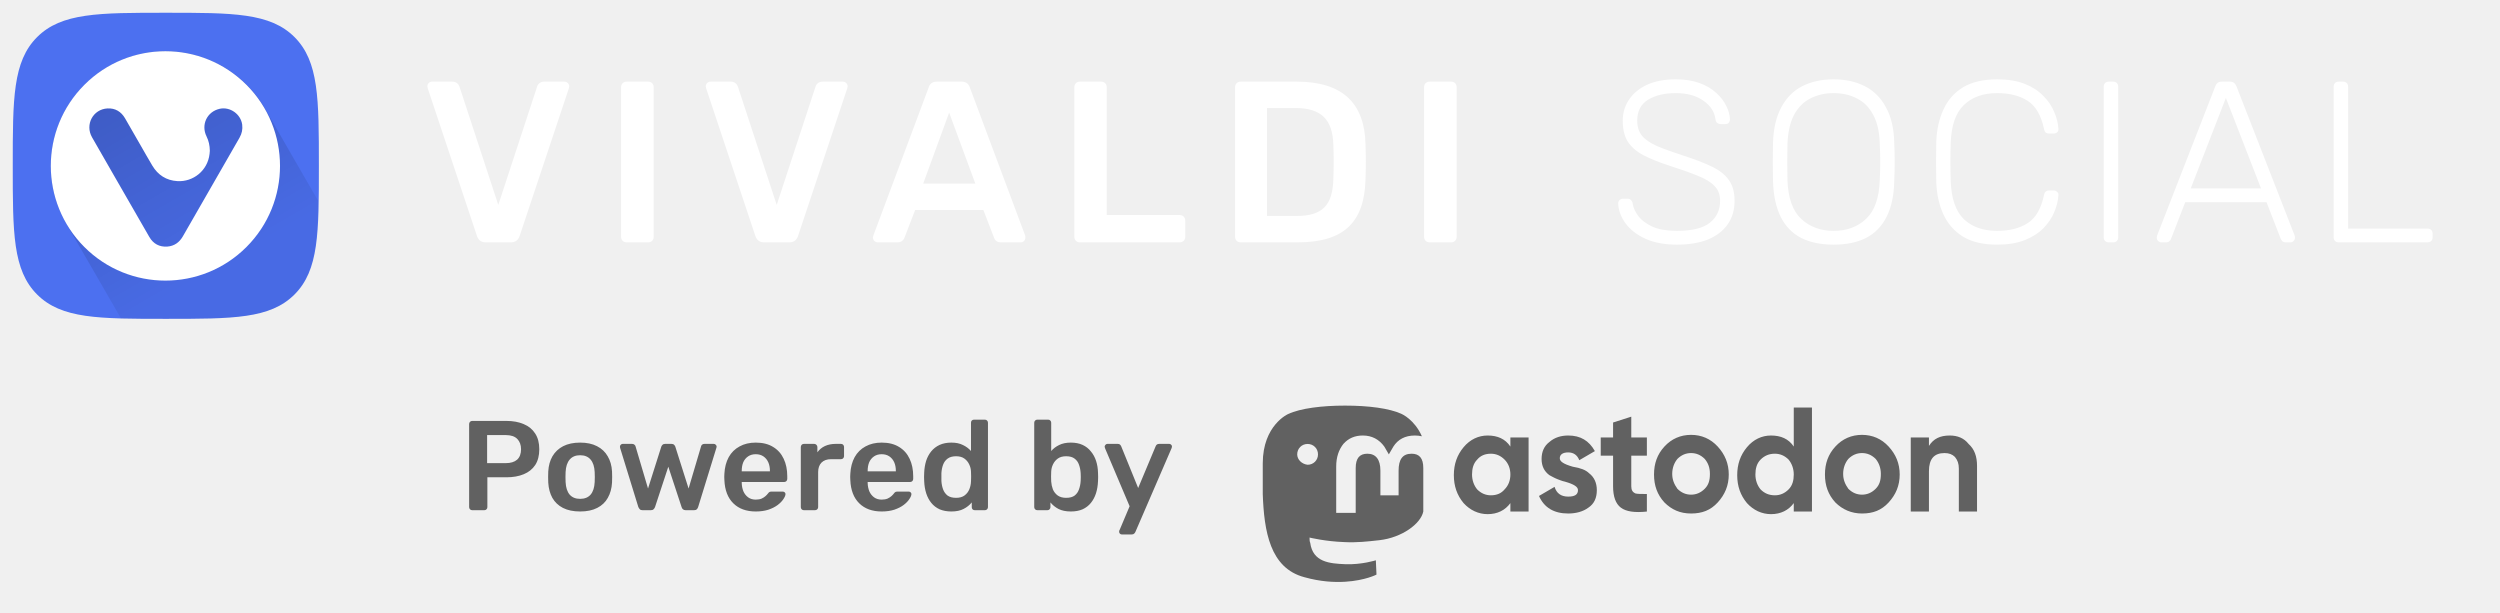
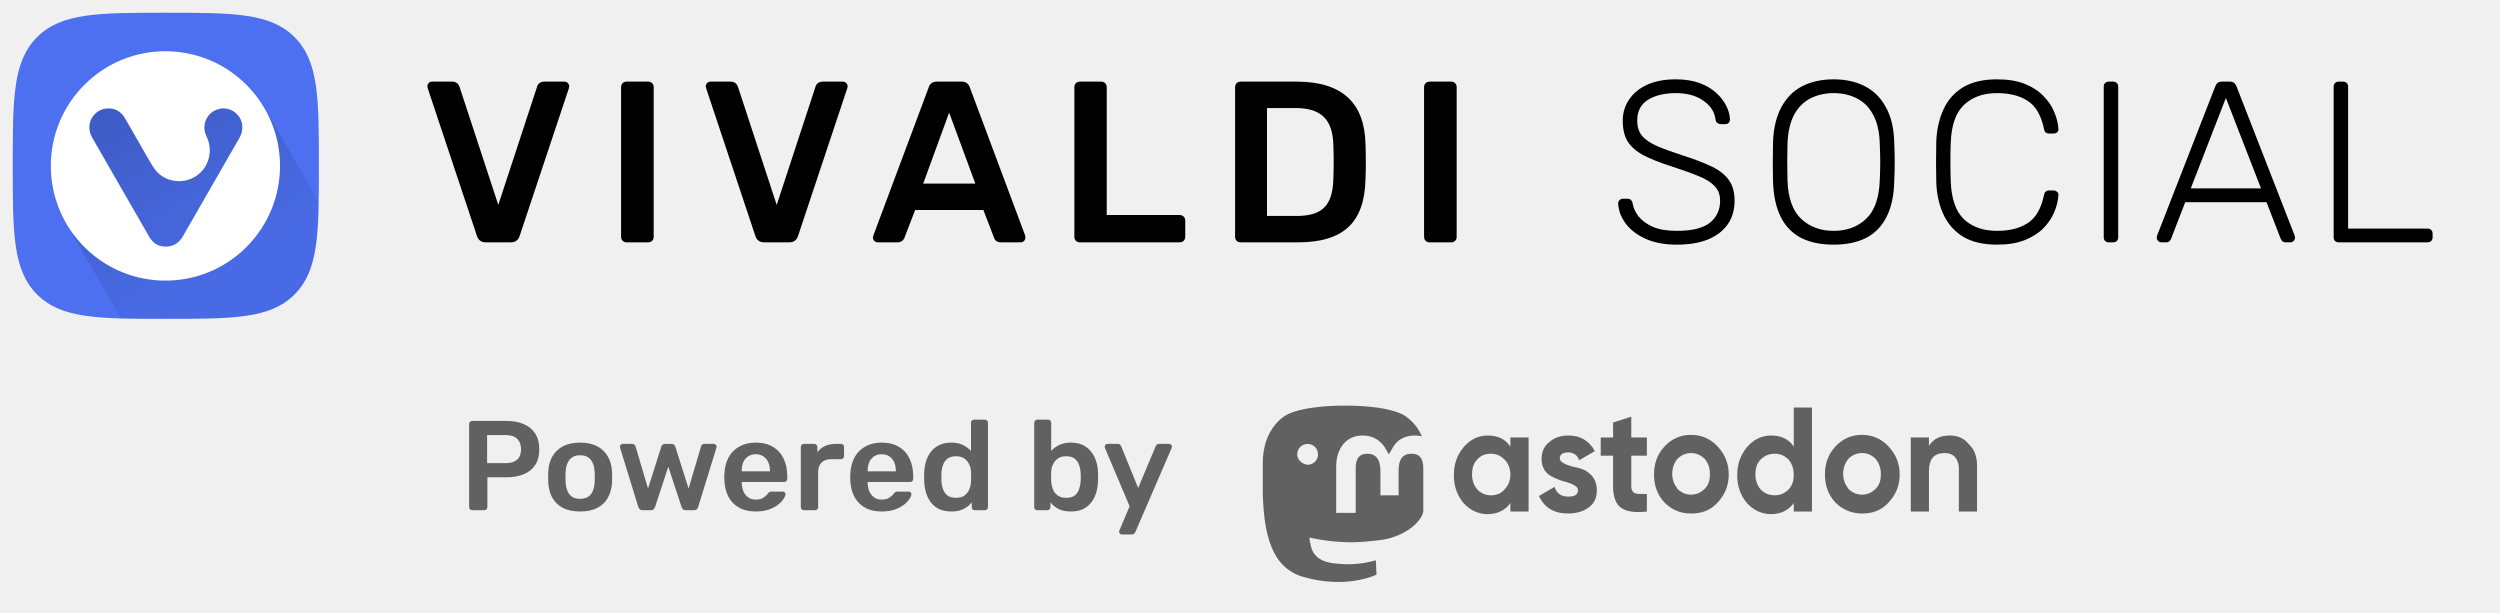
<svg xmlns="http://www.w3.org/2000/svg" xmlns:xlink="http://www.w3.org/1999/xlink" width="196" height="48" viewBox="0 0 196 48" fill="none">
  <symbol id="logo-symbol-wordmark">
    <path d="M13 24.997C18.259 24.997 21.182 24.997 23.09 23.089C25 21.181 25 18.257 25 12.998C25 7.739 25 4.819 23.09 2.908C21.179 1 18.256 1 13 1C7.744 1 4.818 1 2.91 2.908C1 4.816 1 7.739 1 12.998C1 18.257 1 21.178 2.91 23.089C4.821 24.997 7.744 24.997 13 24.997Z" fill="#4C70F0" />
    <path d="M20.809 8.563C19.66 6.547 17.735 4.974 15.315 4.326C10.512 3.041 5.577 5.887 4.29 10.688C3.642 13.104 4.043 15.554 5.213 17.554C5.228 17.582 5.247 17.613 5.262 17.641L9.491 24.972C10.191 24.991 10.951 24.997 11.768 25H11.775C11.849 25 11.923 25 11.997 25H12.003C12.154 25 12.306 25 12.46 25H12.5C12.651 25 12.803 25 12.957 25C15.296 25 17.173 25 18.704 24.833C20.617 24.622 21.991 24.151 23.052 23.092C24.599 21.547 24.892 19.332 24.948 15.752C22.475 11.465 20.806 8.576 20.802 8.566L20.809 8.563Z" fill="url(#gradient1)" />
    <path d="M19.321 6.649C15.812 3.137 10.123 3.137 6.614 6.649C3.105 10.161 3.105 15.854 6.614 19.366C10.123 22.878 15.812 22.878 19.321 19.366C22.83 15.854 22.83 10.161 19.321 6.649ZM18.784 10.787C17.302 13.367 15.818 15.944 14.339 18.524C14.065 19.004 13.664 19.292 13.117 19.332C12.503 19.375 12.022 19.119 11.71 18.583C10.772 16.966 9.846 15.343 8.914 13.723C8.346 12.738 7.778 11.753 7.216 10.765C6.648 9.771 7.29 8.56 8.429 8.501C9.031 8.47 9.497 8.749 9.802 9.273C10.219 9.988 10.63 10.71 11.043 11.431C11.343 11.948 11.633 12.472 11.941 12.983C12.386 13.726 13.04 14.148 13.907 14.2C15.139 14.274 16.281 13.383 16.429 12.069C16.441 11.97 16.448 11.874 16.451 11.825C16.444 11.4 16.364 11.044 16.198 10.707C15.738 9.784 16.228 8.752 17.225 8.529C18.037 8.35 18.88 8.947 18.988 9.774C19.034 10.137 18.963 10.471 18.784 10.784V10.787Z" fill="white" />
    <path d="M38.076 19H40.056C40.434 19 40.65 18.784 40.74 18.496L44.592 6.94C44.61 6.886 44.628 6.814 44.628 6.778C44.628 6.562 44.448 6.4 44.25 6.4H42.666C42.324 6.4 42.144 6.634 42.108 6.796L39.066 16.066L36.024 6.796C35.97 6.634 35.808 6.4 35.466 6.4H33.882C33.666 6.4 33.504 6.562 33.504 6.778C33.504 6.814 33.522 6.886 33.54 6.94L37.392 18.496C37.482 18.784 37.698 19 38.076 19ZM49.125 19H50.817C51.069 19 51.249 18.82 51.249 18.568V6.832C51.249 6.58 51.069 6.4 50.817 6.4H49.125C48.873 6.4 48.693 6.58 48.693 6.832V18.568C48.693 18.82 48.873 19 49.125 19ZM59.904 19H61.884C62.262 19 62.478 18.784 62.568 18.496L66.42 6.94C66.438 6.886 66.456 6.814 66.456 6.778C66.456 6.562 66.276 6.4 66.078 6.4H64.494C64.152 6.4 63.972 6.634 63.936 6.796L60.894 16.066L57.852 6.796C57.798 6.634 57.636 6.4 57.294 6.4H55.71C55.494 6.4 55.332 6.562 55.332 6.778C55.332 6.814 55.35 6.886 55.368 6.94L59.22 18.496C59.31 18.784 59.526 19 59.904 19ZM68.815 19H70.381C70.705 19 70.849 18.784 70.903 18.658L71.749 16.462H77.095L77.941 18.658C77.977 18.784 78.121 19 78.463 19H80.029C80.227 19 80.389 18.838 80.389 18.622C80.389 18.586 80.389 18.514 80.371 18.46L76.033 6.85C75.943 6.598 75.763 6.4 75.403 6.4H73.441C73.081 6.4 72.883 6.598 72.811 6.85L68.473 18.46C68.455 18.514 68.437 18.586 68.437 18.622C68.437 18.838 68.617 19 68.815 19ZM72.379 14.392L74.413 8.83L76.465 14.392H72.379ZM84.662 19H92.474C92.743 19 92.924 18.82 92.924 18.568V17.308C92.924 17.038 92.743 16.858 92.474 16.858H86.767V6.832C86.767 6.58 86.588 6.4 86.335 6.4H84.662C84.409 6.4 84.23 6.58 84.23 6.832V18.568C84.23 18.82 84.409 19 84.662 19ZM97.263 19H101.745C105.345 19 106.965 17.434 107.055 14.086C107.091 13.042 107.091 12.358 107.055 11.296C106.983 8.128 105.291 6.4 101.655 6.4H97.263C97.011 6.4 96.831 6.58 96.831 6.85V18.568C96.831 18.82 97.011 19 97.263 19ZM99.333 16.93V8.47H101.565C103.599 8.47 104.481 9.388 104.535 11.35C104.571 12.394 104.571 12.97 104.535 14.032C104.481 16.102 103.671 16.93 101.655 16.93H99.333ZM112.079 19H113.771C114.023 19 114.203 18.82 114.203 18.568V6.832C114.203 6.58 114.023 6.4 113.771 6.4H112.079C111.827 6.4 111.647 6.58 111.647 6.832V18.568C111.647 18.82 111.827 19 112.079 19Z" fill="currentColor" />
    <path fill-rule="evenodd" clip-rule="evenodd" d="M108.172 42.348C109.904 42.144 111.382 41.074 111.586 40.106C111.586 40.106 111.586 40.106 111.586 40.106V36.692C111.586 35.927 111.28 35.571 110.669 35.571C109.955 35.571 109.65 36.029 109.65 36.895V38.832H108.223V36.895C108.223 36.029 107.866 35.571 107.204 35.571C106.592 35.571 106.287 35.927 106.287 36.692V40.208H104.758V36.59C104.758 35.825 104.962 35.265 105.318 34.806C105.726 34.348 106.236 34.144 106.847 34.144C107.561 34.144 108.121 34.45 108.529 35.01L108.885 35.622L109.242 35.01C109.599 34.45 110.159 34.144 110.924 34.144C111.115 34.144 111.301 34.164 111.477 34.205C110.895 32.894 109.904 32.462 109.904 32.462C108.936 32.004 107.255 31.8 105.471 31.8H105.42C103.688 31.8 101.955 32.004 100.987 32.462C100.987 32.462 99 33.329 99 36.335V38.73C99.102 41.634 99.561 44.539 102.261 45.252C103.535 45.609 104.605 45.66 105.471 45.609C107.051 45.507 107.917 45.048 107.917 45.048L107.866 43.927C107.866 43.927 106.745 44.284 105.471 44.233C104.248 44.182 102.924 44.08 102.72 42.552C102.669 42.45 102.669 42.297 102.669 42.144C102.669 42.144 103.892 42.45 105.42 42.501C106.356 42.55 107.197 42.456 108.08 42.358C108.111 42.355 108.141 42.351 108.172 42.348ZM102.516 34.806C102.057 34.806 101.701 35.163 101.701 35.622C101.701 36.029 102.057 36.386 102.516 36.437C102.975 36.437 103.331 36.08 103.331 35.622C103.331 35.163 102.975 34.806 102.516 34.806Z" fill="#616161" />
    <path d="M117.955 38.373C118.261 38.068 118.414 37.66 118.414 37.201C118.414 36.743 118.261 36.335 117.955 36.029C117.65 35.724 117.293 35.571 116.885 35.571C116.427 35.571 116.07 35.724 115.815 36.029C115.51 36.335 115.408 36.743 115.408 37.201C115.408 37.66 115.561 38.068 115.815 38.373C116.121 38.679 116.478 38.832 116.885 38.832C117.344 38.832 117.701 38.679 117.955 38.373ZM118.414 34.297H119.841V40.106H118.414V39.443C118.006 40.004 117.395 40.309 116.631 40.309C115.917 40.309 115.255 40.004 114.745 39.443C114.236 38.832 113.981 38.118 113.981 37.252C113.981 36.386 114.236 35.673 114.745 35.061C115.255 34.45 115.917 34.144 116.631 34.144C117.395 34.144 118.006 34.399 118.414 35.01V34.297ZM124.58 37.099C124.987 37.405 125.191 37.864 125.191 38.424C125.191 39.036 124.987 39.494 124.529 39.8C124.121 40.106 123.561 40.259 122.949 40.259C121.828 40.259 121.064 39.8 120.656 38.883L121.879 38.169C122.032 38.679 122.389 38.934 122.949 38.934C123.459 38.934 123.713 38.781 123.713 38.424C123.713 38.169 123.408 37.966 122.694 37.762C122.439 37.711 122.236 37.609 122.083 37.558C121.828 37.456 121.675 37.354 121.471 37.252C121.064 36.947 120.86 36.539 120.86 35.978C120.86 35.418 121.064 34.959 121.471 34.654C121.879 34.297 122.389 34.144 122.949 34.144C123.917 34.144 124.58 34.552 125.038 35.367L123.815 36.08C123.662 35.673 123.357 35.469 122.949 35.469C122.541 35.469 122.287 35.622 122.287 35.927C122.287 36.182 122.592 36.386 123.306 36.59C123.917 36.692 124.325 36.845 124.58 37.099ZM129.115 35.724H127.892V38.118C127.892 38.424 127.994 38.577 128.197 38.679C128.35 38.73 128.656 38.73 129.115 38.73V40.106C128.146 40.208 127.484 40.106 127.076 39.8C126.669 39.494 126.465 38.934 126.465 38.118V35.724H125.497V34.297H126.465V33.125L127.892 32.666V34.297H129.115V35.724ZM133.65 38.322C133.955 38.017 134.057 37.66 134.057 37.15C134.057 36.641 133.904 36.284 133.65 35.978C133.344 35.673 132.987 35.52 132.58 35.52C132.172 35.52 131.815 35.673 131.51 35.978C131.255 36.284 131.102 36.692 131.102 37.15C131.102 37.609 131.255 37.966 131.51 38.322C131.815 38.628 132.172 38.781 132.58 38.781C132.987 38.781 133.344 38.628 133.65 38.322ZM130.49 39.392C129.93 38.781 129.675 38.068 129.675 37.201C129.675 36.335 129.93 35.622 130.49 35.01C131.051 34.399 131.764 34.093 132.58 34.093C133.395 34.093 134.108 34.399 134.669 35.01C135.229 35.622 135.535 36.335 135.535 37.201C135.535 38.068 135.229 38.781 134.669 39.392C134.108 40.004 133.446 40.259 132.58 40.259C131.713 40.259 131.051 39.953 130.49 39.392ZM140.223 38.373C140.529 38.068 140.631 37.66 140.631 37.201C140.631 36.743 140.478 36.335 140.223 36.029C139.917 35.724 139.561 35.571 139.153 35.571C138.694 35.571 138.338 35.724 138.032 36.029C137.726 36.335 137.624 36.743 137.624 37.201C137.624 37.66 137.777 38.068 138.032 38.373C138.338 38.679 138.694 38.832 139.153 38.832C139.561 38.832 139.917 38.679 140.223 38.373ZM140.631 31.953H142.057V40.106H140.631V39.443C140.223 40.004 139.611 40.309 138.847 40.309C138.134 40.309 137.471 40.004 136.962 39.443C136.452 38.832 136.197 38.118 136.197 37.252C136.197 36.386 136.452 35.673 136.962 35.061C137.471 34.45 138.134 34.144 138.847 34.144C139.611 34.144 140.223 34.399 140.631 35.01V31.953ZM147.051 38.322C147.357 38.017 147.459 37.66 147.459 37.15C147.459 36.692 147.306 36.284 147.051 35.978C146.745 35.673 146.389 35.52 145.981 35.52C145.573 35.52 145.217 35.673 144.911 35.978C144.656 36.284 144.503 36.692 144.503 37.15C144.503 37.609 144.656 37.966 144.911 38.322C145.217 38.628 145.573 38.781 145.981 38.781C146.389 38.781 146.745 38.628 147.051 38.322ZM143.892 39.392C143.331 38.781 143.076 38.068 143.076 37.201C143.076 36.335 143.331 35.622 143.892 35.01C144.452 34.399 145.166 34.093 145.981 34.093C146.796 34.093 147.51 34.399 148.07 35.01C148.631 35.622 148.936 36.335 148.936 37.201C148.936 38.068 148.631 38.781 148.07 39.392C147.51 40.004 146.847 40.259 145.981 40.259C145.166 40.259 144.452 39.953 143.892 39.392ZM155 36.539V40.106H153.573V36.743C153.573 36.335 153.471 36.08 153.268 35.825C153.064 35.622 152.809 35.52 152.452 35.52C151.637 35.52 151.229 35.978 151.229 36.947V40.106H149.803V34.297H151.229V34.959C151.586 34.399 152.096 34.144 152.86 34.144C153.471 34.144 153.981 34.348 154.338 34.806C154.796 35.214 155 35.775 155 36.539Z" fill="#616161" />
    <path d="M37.02 40C36.953 40 36.897 39.977 36.85 39.93C36.803 39.883 36.78 39.827 36.78 39.76V33.25C36.78 33.177 36.803 33.117 36.85 33.07C36.897 33.023 36.953 33 37.02 33H39.7C40.22 33 40.673 33.083 41.06 33.25C41.447 33.41 41.747 33.657 41.96 33.99C42.173 34.317 42.28 34.727 42.28 35.22C42.28 35.72 42.173 36.133 41.96 36.46C41.747 36.78 41.447 37.02 41.06 37.18C40.673 37.34 40.22 37.42 39.7 37.42H38.21V39.76C38.21 39.827 38.187 39.883 38.14 39.93C38.1 39.977 38.043 40 37.97 40H37.02ZM38.19 36.31H39.65C40.037 36.31 40.333 36.22 40.54 36.04C40.747 35.853 40.85 35.58 40.85 35.22C40.85 34.887 40.753 34.62 40.56 34.42C40.367 34.213 40.063 34.11 39.65 34.11H38.19V36.31ZM45.483 40.1C44.95 40.1 44.5 40.007 44.133 39.82C43.773 39.633 43.497 39.37 43.303 39.03C43.117 38.69 43.01 38.293 42.983 37.84C42.977 37.72 42.973 37.573 42.973 37.4C42.973 37.227 42.977 37.08 42.983 36.96C43.01 36.5 43.12 36.103 43.313 35.77C43.513 35.43 43.793 35.167 44.153 34.98C44.52 34.793 44.963 34.7 45.483 34.7C46.003 34.7 46.443 34.793 46.803 34.98C47.17 35.167 47.45 35.43 47.643 35.77C47.843 36.103 47.957 36.5 47.983 36.96C47.99 37.08 47.993 37.227 47.993 37.4C47.993 37.573 47.99 37.72 47.983 37.84C47.957 38.293 47.847 38.69 47.653 39.03C47.467 39.37 47.19 39.633 46.823 39.82C46.463 40.007 46.017 40.1 45.483 40.1ZM45.483 39.11C45.837 39.11 46.11 39 46.303 38.78C46.497 38.553 46.603 38.223 46.623 37.79C46.63 37.69 46.633 37.56 46.633 37.4C46.633 37.24 46.63 37.11 46.623 37.01C46.603 36.583 46.497 36.257 46.303 36.03C46.11 35.803 45.837 35.69 45.483 35.69C45.13 35.69 44.857 35.803 44.663 36.03C44.47 36.257 44.363 36.583 44.343 37.01C44.337 37.11 44.333 37.24 44.333 37.4C44.333 37.56 44.337 37.69 44.343 37.79C44.363 38.223 44.47 38.553 44.663 38.78C44.857 39 45.13 39.11 45.483 39.11ZM50.375 40C50.282 40 50.212 39.977 50.165 39.93C50.118 39.883 50.078 39.823 50.045 39.75L48.615 35.11C48.608 35.077 48.605 35.047 48.605 35.02C48.605 34.96 48.625 34.91 48.665 34.87C48.712 34.823 48.762 34.8 48.815 34.8H49.555C49.635 34.8 49.698 34.823 49.745 34.87C49.792 34.91 49.818 34.95 49.825 34.99L50.805 38.3L51.845 35.02C51.858 34.973 51.888 34.927 51.935 34.88C51.982 34.827 52.052 34.8 52.145 34.8H52.645C52.738 34.8 52.808 34.827 52.855 34.88C52.902 34.927 52.932 34.973 52.945 35.02L53.985 38.3L54.965 34.99C54.972 34.95 54.995 34.91 55.035 34.87C55.082 34.823 55.145 34.8 55.225 34.8H55.965C56.025 34.8 56.075 34.823 56.115 34.87C56.162 34.91 56.185 34.96 56.185 35.02C56.185 35.047 56.178 35.077 56.165 35.11L54.735 39.75C54.715 39.823 54.678 39.883 54.625 39.93C54.578 39.977 54.508 40 54.415 40H53.765C53.672 40 53.598 39.977 53.545 39.93C53.492 39.883 53.455 39.823 53.435 39.75L52.395 36.59L51.355 39.75C51.328 39.823 51.288 39.883 51.235 39.93C51.188 39.977 51.115 40 51.015 40H50.375ZM59.252 40.1C58.512 40.1 57.925 39.887 57.492 39.46C57.058 39.033 56.825 38.427 56.792 37.64C56.785 37.573 56.782 37.49 56.782 37.39C56.782 37.283 56.785 37.2 56.792 37.14C56.818 36.64 56.932 36.207 57.132 35.84C57.338 35.473 57.622 35.193 57.982 35C58.342 34.8 58.765 34.7 59.252 34.7C59.792 34.7 60.245 34.813 60.612 35.04C60.978 35.26 61.255 35.57 61.442 35.97C61.628 36.363 61.722 36.82 61.722 37.34V37.55C61.722 37.617 61.698 37.673 61.652 37.72C61.605 37.767 61.545 37.79 61.472 37.79H58.152C58.152 37.79 58.152 37.8 58.152 37.82C58.152 37.84 58.152 37.857 58.152 37.87C58.158 38.103 58.202 38.32 58.282 38.52C58.368 38.713 58.492 38.87 58.652 38.99C58.818 39.11 59.015 39.17 59.242 39.17C59.428 39.17 59.585 39.143 59.712 39.09C59.838 39.03 59.942 38.963 60.022 38.89C60.102 38.817 60.158 38.757 60.192 38.71C60.252 38.63 60.298 38.583 60.332 38.57C60.372 38.55 60.428 38.54 60.502 38.54H61.362C61.428 38.54 61.482 38.56 61.522 38.6C61.568 38.64 61.588 38.69 61.582 38.75C61.575 38.857 61.518 38.987 61.412 39.14C61.312 39.293 61.165 39.443 60.972 39.59C60.778 39.737 60.535 39.86 60.242 39.96C59.955 40.053 59.625 40.1 59.252 40.1ZM58.152 36.95H60.362V36.92C60.362 36.66 60.318 36.433 60.232 36.24C60.145 36.047 60.018 35.893 59.852 35.78C59.685 35.667 59.485 35.61 59.252 35.61C59.018 35.61 58.818 35.667 58.652 35.78C58.485 35.893 58.358 36.047 58.272 36.24C58.192 36.433 58.152 36.66 58.152 36.92V36.95ZM63.023 40C62.956 40 62.9 39.977 62.853 39.93C62.806 39.883 62.783 39.827 62.783 39.76V35.05C62.783 34.977 62.806 34.917 62.853 34.87C62.9 34.823 62.956 34.8 63.023 34.8H63.833C63.9 34.8 63.956 34.823 64.003 34.87C64.056 34.917 64.083 34.977 64.083 35.05V35.46C64.236 35.247 64.433 35.083 64.673 34.97C64.92 34.857 65.203 34.8 65.523 34.8H65.933C66.006 34.8 66.063 34.823 66.103 34.87C66.15 34.917 66.173 34.973 66.173 35.04V35.76C66.173 35.827 66.15 35.883 66.103 35.93C66.063 35.977 66.006 36 65.933 36H65.153C64.833 36 64.583 36.09 64.403 36.27C64.23 36.45 64.143 36.697 64.143 37.01V39.76C64.143 39.827 64.12 39.883 64.073 39.93C64.026 39.977 63.966 40 63.893 40H63.023ZM69.125 40.1C68.385 40.1 67.798 39.887 67.365 39.46C66.931 39.033 66.698 38.427 66.665 37.64C66.658 37.573 66.655 37.49 66.655 37.39C66.655 37.283 66.658 37.2 66.665 37.14C66.691 36.64 66.805 36.207 67.005 35.84C67.211 35.473 67.495 35.193 67.855 35C68.215 34.8 68.638 34.7 69.125 34.7C69.665 34.7 70.118 34.813 70.485 35.04C70.851 35.26 71.128 35.57 71.315 35.97C71.501 36.363 71.595 36.82 71.595 37.34V37.55C71.595 37.617 71.571 37.673 71.525 37.72C71.478 37.767 71.418 37.79 71.345 37.79H68.025C68.025 37.79 68.025 37.8 68.025 37.82C68.025 37.84 68.025 37.857 68.025 37.87C68.031 38.103 68.075 38.32 68.155 38.52C68.241 38.713 68.365 38.87 68.525 38.99C68.691 39.11 68.888 39.17 69.115 39.17C69.301 39.17 69.458 39.143 69.585 39.09C69.711 39.03 69.815 38.963 69.895 38.89C69.975 38.817 70.031 38.757 70.065 38.71C70.125 38.63 70.171 38.583 70.205 38.57C70.245 38.55 70.301 38.54 70.375 38.54H71.235C71.301 38.54 71.355 38.56 71.395 38.6C71.441 38.64 71.461 38.69 71.455 38.75C71.448 38.857 71.391 38.987 71.285 39.14C71.185 39.293 71.038 39.443 70.845 39.59C70.651 39.737 70.408 39.86 70.115 39.96C69.828 40.053 69.498 40.1 69.125 40.1ZM68.025 36.95H70.235V36.92C70.235 36.66 70.191 36.433 70.105 36.24C70.018 36.047 69.891 35.893 69.725 35.78C69.558 35.667 69.358 35.61 69.125 35.61C68.891 35.61 68.691 35.667 68.525 35.78C68.358 35.893 68.231 36.047 68.145 36.24C68.065 36.433 68.025 36.66 68.025 36.92V36.95ZM74.586 40.1C74.239 40.1 73.933 40.043 73.666 39.93C73.406 39.81 73.189 39.643 73.016 39.43C72.843 39.217 72.709 38.967 72.616 38.68C72.523 38.387 72.469 38.067 72.456 37.72C72.449 37.6 72.446 37.493 72.446 37.4C72.446 37.3 72.449 37.19 72.456 37.07C72.469 36.737 72.519 36.427 72.606 36.14C72.699 35.853 72.833 35.603 73.006 35.39C73.186 35.17 73.406 35 73.666 34.88C73.933 34.76 74.239 34.7 74.586 34.7C74.946 34.7 75.249 34.763 75.496 34.89C75.749 35.01 75.959 35.167 76.126 35.36V33.14C76.126 33.073 76.146 33.017 76.186 32.97C76.233 32.923 76.293 32.9 76.366 32.9H77.216C77.283 32.9 77.339 32.923 77.386 32.97C77.433 33.017 77.456 33.073 77.456 33.14V39.76C77.456 39.827 77.433 39.883 77.386 39.93C77.339 39.977 77.283 40 77.216 40H76.426C76.353 40 76.293 39.977 76.246 39.93C76.206 39.883 76.186 39.827 76.186 39.76V39.39C76.019 39.597 75.806 39.767 75.546 39.9C75.293 40.033 74.973 40.1 74.586 40.1ZM74.956 39.03C75.236 39.03 75.459 38.967 75.626 38.84C75.793 38.713 75.916 38.553 75.996 38.36C76.076 38.16 76.119 37.957 76.126 37.75C76.133 37.63 76.136 37.503 76.136 37.37C76.136 37.23 76.133 37.1 76.126 36.98C76.119 36.78 76.073 36.59 75.986 36.41C75.899 36.223 75.773 36.07 75.606 35.95C75.439 35.83 75.223 35.77 74.956 35.77C74.676 35.77 74.453 35.833 74.286 35.96C74.126 36.08 74.009 36.24 73.936 36.44C73.863 36.64 73.819 36.86 73.806 37.1C73.799 37.3 73.799 37.5 73.806 37.7C73.819 37.94 73.863 38.16 73.936 38.36C74.009 38.56 74.126 38.723 74.286 38.85C74.453 38.97 74.676 39.03 74.956 39.03ZM83.954 40.1C83.567 40.1 83.244 40.033 82.984 39.9C82.731 39.767 82.521 39.597 82.354 39.39V39.76C82.354 39.827 82.331 39.883 82.284 39.93C82.244 39.977 82.187 40 82.114 40H81.324C81.257 40 81.201 39.977 81.154 39.93C81.107 39.883 81.084 39.827 81.084 39.76V33.14C81.084 33.073 81.107 33.017 81.154 32.97C81.201 32.923 81.257 32.9 81.324 32.9H82.174C82.247 32.9 82.304 32.923 82.344 32.97C82.391 33.017 82.414 33.073 82.414 33.14V35.36C82.581 35.167 82.787 35.01 83.034 34.89C83.287 34.763 83.594 34.7 83.954 34.7C84.307 34.7 84.614 34.76 84.874 34.88C85.134 35 85.351 35.17 85.524 35.39C85.704 35.603 85.841 35.853 85.934 36.14C86.027 36.427 86.077 36.737 86.084 37.07C86.091 37.19 86.094 37.3 86.094 37.4C86.094 37.493 86.091 37.6 86.084 37.72C86.071 38.067 86.017 38.387 85.924 38.68C85.831 38.967 85.697 39.217 85.524 39.43C85.351 39.643 85.134 39.81 84.874 39.93C84.614 40.043 84.307 40.1 83.954 40.1ZM83.584 39.03C83.871 39.03 84.094 38.97 84.254 38.85C84.414 38.723 84.527 38.56 84.594 38.36C84.667 38.16 84.711 37.94 84.724 37.7C84.737 37.5 84.737 37.3 84.724 37.1C84.711 36.86 84.667 36.64 84.594 36.44C84.527 36.24 84.414 36.08 84.254 35.96C84.094 35.833 83.871 35.77 83.584 35.77C83.317 35.77 83.101 35.83 82.934 35.95C82.767 36.07 82.641 36.223 82.554 36.41C82.467 36.59 82.421 36.78 82.414 36.98C82.407 37.1 82.404 37.23 82.404 37.37C82.404 37.503 82.407 37.63 82.414 37.75C82.427 37.957 82.471 38.16 82.544 38.36C82.624 38.553 82.747 38.713 82.914 38.84C83.087 38.967 83.311 39.03 83.584 39.03ZM87.942 41.9C87.888 41.9 87.842 41.88 87.802 41.84C87.762 41.8 87.742 41.753 87.742 41.7C87.742 41.673 87.742 41.647 87.742 41.62C87.749 41.6 87.762 41.573 87.782 41.54L88.562 39.69L86.642 35.16C86.615 35.093 86.602 35.047 86.602 35.02C86.609 34.96 86.632 34.91 86.672 34.87C86.712 34.823 86.762 34.8 86.822 34.8H87.632C87.712 34.8 87.772 34.82 87.812 34.86C87.852 34.9 87.882 34.943 87.902 34.99L89.232 38.26L90.602 34.99C90.622 34.937 90.652 34.893 90.692 34.86C90.732 34.82 90.792 34.8 90.872 34.8H91.672C91.725 34.8 91.772 34.82 91.812 34.86C91.859 34.9 91.882 34.947 91.882 35C91.882 35.04 91.868 35.093 91.842 35.16L89.012 41.71C88.985 41.763 88.952 41.807 88.912 41.84C88.872 41.88 88.812 41.9 88.732 41.9H87.942Z" fill="#616161" />
    <path d="M131.472 19.18C130.5 19.18 129.672 19.024 128.988 18.712C128.316 18.4 127.8 17.998 127.44 17.506C127.08 17.014 126.888 16.492 126.864 15.94C126.864 15.844 126.9 15.76 126.972 15.688C127.044 15.616 127.134 15.58 127.242 15.58H127.602C127.722 15.58 127.812 15.616 127.872 15.688C127.944 15.76 127.986 15.844 127.998 15.94C128.046 16.276 128.196 16.612 128.448 16.948C128.7 17.272 129.072 17.548 129.564 17.776C130.056 17.992 130.692 18.1 131.472 18.1C132.648 18.1 133.506 17.89 134.046 17.47C134.586 17.038 134.856 16.462 134.856 15.742C134.856 15.262 134.712 14.878 134.424 14.59C134.148 14.29 133.722 14.026 133.146 13.798C132.57 13.558 131.832 13.294 130.932 13.006C130.08 12.73 129.378 12.448 128.826 12.16C128.274 11.86 127.866 11.5 127.602 11.08C127.35 10.66 127.224 10.12 127.224 9.46C127.224 8.848 127.386 8.302 127.71 7.822C128.034 7.33 128.502 6.94 129.114 6.652C129.738 6.364 130.494 6.22 131.382 6.22C132.09 6.22 132.708 6.316 133.236 6.508C133.764 6.7 134.202 6.958 134.55 7.282C134.898 7.594 135.162 7.936 135.342 8.308C135.522 8.668 135.618 9.022 135.63 9.37C135.63 9.454 135.6 9.538 135.54 9.622C135.48 9.694 135.384 9.73 135.252 9.73H134.892C134.832 9.73 134.754 9.706 134.658 9.658C134.574 9.61 134.52 9.514 134.496 9.37C134.424 8.77 134.106 8.278 133.542 7.894C132.99 7.498 132.27 7.3 131.382 7.3C130.494 7.3 129.768 7.474 129.204 7.822C128.64 8.17 128.358 8.716 128.358 9.46C128.358 9.94 128.484 10.336 128.736 10.648C128.988 10.948 129.384 11.218 129.924 11.458C130.464 11.686 131.16 11.938 132.012 12.214C132.912 12.502 133.656 12.79 134.244 13.078C134.832 13.366 135.27 13.72 135.558 14.14C135.846 14.548 135.99 15.082 135.99 15.742C135.99 16.474 135.804 17.098 135.432 17.614C135.072 18.118 134.556 18.508 133.884 18.784C133.212 19.048 132.408 19.18 131.472 19.18ZM143.756 19.18C142.76 19.18 141.914 19.006 141.218 18.658C140.522 18.298 139.988 17.752 139.616 17.02C139.244 16.276 139.04 15.34 139.004 14.212C138.992 13.672 138.986 13.168 138.986 12.7C138.986 12.232 138.992 11.728 139.004 11.188C139.04 10.072 139.256 9.148 139.652 8.416C140.048 7.672 140.594 7.12 141.29 6.76C141.998 6.4 142.82 6.22 143.756 6.22C144.692 6.22 145.508 6.4 146.204 6.76C146.912 7.12 147.464 7.672 147.86 8.416C148.268 9.148 148.484 10.072 148.508 11.188C148.532 11.728 148.544 12.232 148.544 12.7C148.544 13.168 148.532 13.672 148.508 14.212C148.484 15.34 148.28 16.276 147.896 17.02C147.524 17.752 146.99 18.298 146.294 18.658C145.598 19.006 144.752 19.18 143.756 19.18ZM143.756 18.1C144.788 18.1 145.634 17.788 146.294 17.164C146.966 16.54 147.326 15.526 147.374 14.122C147.398 13.582 147.41 13.108 147.41 12.7C147.41 12.292 147.398 11.818 147.374 11.278C147.35 10.342 147.176 9.58 146.852 8.992C146.54 8.404 146.114 7.978 145.574 7.714C145.046 7.438 144.44 7.3 143.756 7.3C143.084 7.3 142.478 7.438 141.938 7.714C141.41 7.978 140.984 8.404 140.66 8.992C140.348 9.58 140.174 10.342 140.138 11.278C140.126 11.818 140.12 12.292 140.12 12.7C140.12 13.108 140.126 13.582 140.138 14.122C140.186 15.526 140.546 16.54 141.218 17.164C141.89 17.788 142.736 18.1 143.756 18.1ZM156.574 19.18C155.482 19.18 154.588 18.97 153.892 18.55C153.208 18.118 152.698 17.536 152.362 16.804C152.026 16.072 151.84 15.238 151.804 14.302C151.792 13.81 151.786 13.282 151.786 12.718C151.786 12.154 151.792 11.614 151.804 11.098C151.84 10.162 152.026 9.328 152.362 8.596C152.698 7.852 153.208 7.27 153.892 6.85C154.588 6.43 155.482 6.22 156.574 6.22C157.426 6.22 158.152 6.34 158.752 6.58C159.352 6.82 159.838 7.138 160.21 7.534C160.594 7.918 160.876 8.338 161.056 8.794C161.248 9.238 161.356 9.676 161.38 10.108C161.392 10.216 161.356 10.306 161.272 10.378C161.2 10.438 161.11 10.468 161.002 10.468H160.642C160.546 10.468 160.462 10.444 160.39 10.396C160.318 10.336 160.27 10.234 160.246 10.09C160.018 9.022 159.586 8.29 158.95 7.894C158.326 7.498 157.534 7.3 156.574 7.3C155.482 7.3 154.612 7.612 153.964 8.236C153.328 8.848 152.986 9.832 152.938 11.188C152.902 12.172 152.902 13.18 152.938 14.212C152.986 15.568 153.328 16.558 153.964 17.182C154.612 17.794 155.482 18.1 156.574 18.1C157.534 18.1 158.326 17.902 158.95 17.506C159.586 17.11 160.018 16.378 160.246 15.31C160.27 15.166 160.318 15.07 160.39 15.022C160.462 14.962 160.546 14.932 160.642 14.932H161.002C161.11 14.932 161.2 14.968 161.272 15.04C161.356 15.1 161.392 15.184 161.38 15.292C161.356 15.724 161.248 16.168 161.056 16.624C160.876 17.068 160.594 17.488 160.21 17.884C159.838 18.268 159.352 18.58 158.752 18.82C158.152 19.06 157.426 19.18 156.574 19.18ZM165.329 19C165.209 19 165.113 18.964 165.041 18.892C164.969 18.82 164.933 18.724 164.933 18.604V6.796C164.933 6.676 164.969 6.58 165.041 6.508C165.113 6.436 165.209 6.4 165.329 6.4H165.671C165.791 6.4 165.887 6.436 165.959 6.508C166.031 6.58 166.067 6.676 166.067 6.796V18.604C166.067 18.724 166.031 18.82 165.959 18.892C165.887 18.964 165.791 19 165.671 19H165.329ZM169.451 19C169.355 19 169.271 18.964 169.199 18.892C169.127 18.82 169.091 18.736 169.091 18.64C169.091 18.58 169.103 18.514 169.127 18.442L173.681 6.76C173.729 6.64 173.789 6.55 173.861 6.49C173.945 6.43 174.059 6.4 174.203 6.4H174.815C174.959 6.4 175.067 6.43 175.139 6.49C175.223 6.55 175.289 6.64 175.337 6.76L179.891 18.442C179.915 18.514 179.927 18.58 179.927 18.64C179.927 18.736 179.891 18.82 179.819 18.892C179.747 18.964 179.663 19 179.567 19H179.207C179.087 19 178.997 18.97 178.937 18.91C178.877 18.838 178.835 18.778 178.811 18.73L177.695 15.85H171.323L170.207 18.73C170.195 18.778 170.153 18.838 170.081 18.91C170.021 18.97 169.931 19 169.811 19H169.451ZM171.755 14.77H177.263L174.509 7.678L171.755 14.77ZM183.354 19C183.234 19 183.138 18.964 183.066 18.892C182.994 18.82 182.958 18.724 182.958 18.604V6.796C182.958 6.676 182.994 6.58 183.066 6.508C183.138 6.436 183.234 6.4 183.354 6.4H183.696C183.816 6.4 183.912 6.436 183.984 6.508C184.056 6.58 184.092 6.676 184.092 6.796V17.92H190.302C190.434 17.92 190.536 17.956 190.608 18.028C190.68 18.1 190.716 18.202 190.716 18.334V18.604C190.716 18.724 190.68 18.82 190.608 18.892C190.536 18.964 190.434 19 190.302 19H183.354Z" fill="currentColor" />
    <defs>
      <linearGradient id="gradient1" x1="8.503" y1="5.212" x2="20.001" y2="25.058" gradientUnits="userSpaceOnUse">
        <stop stop-opacity="0.2" />
        <stop offset="0.79" stop-opacity="0.05" />
      </linearGradient>
    </defs>
  </symbol>
-   <use xlink:href="#logo-symbol-wordmark" style="color:#fff" />
+   <use xlink:href="#logo-symbol-wordmark" />
</svg>
